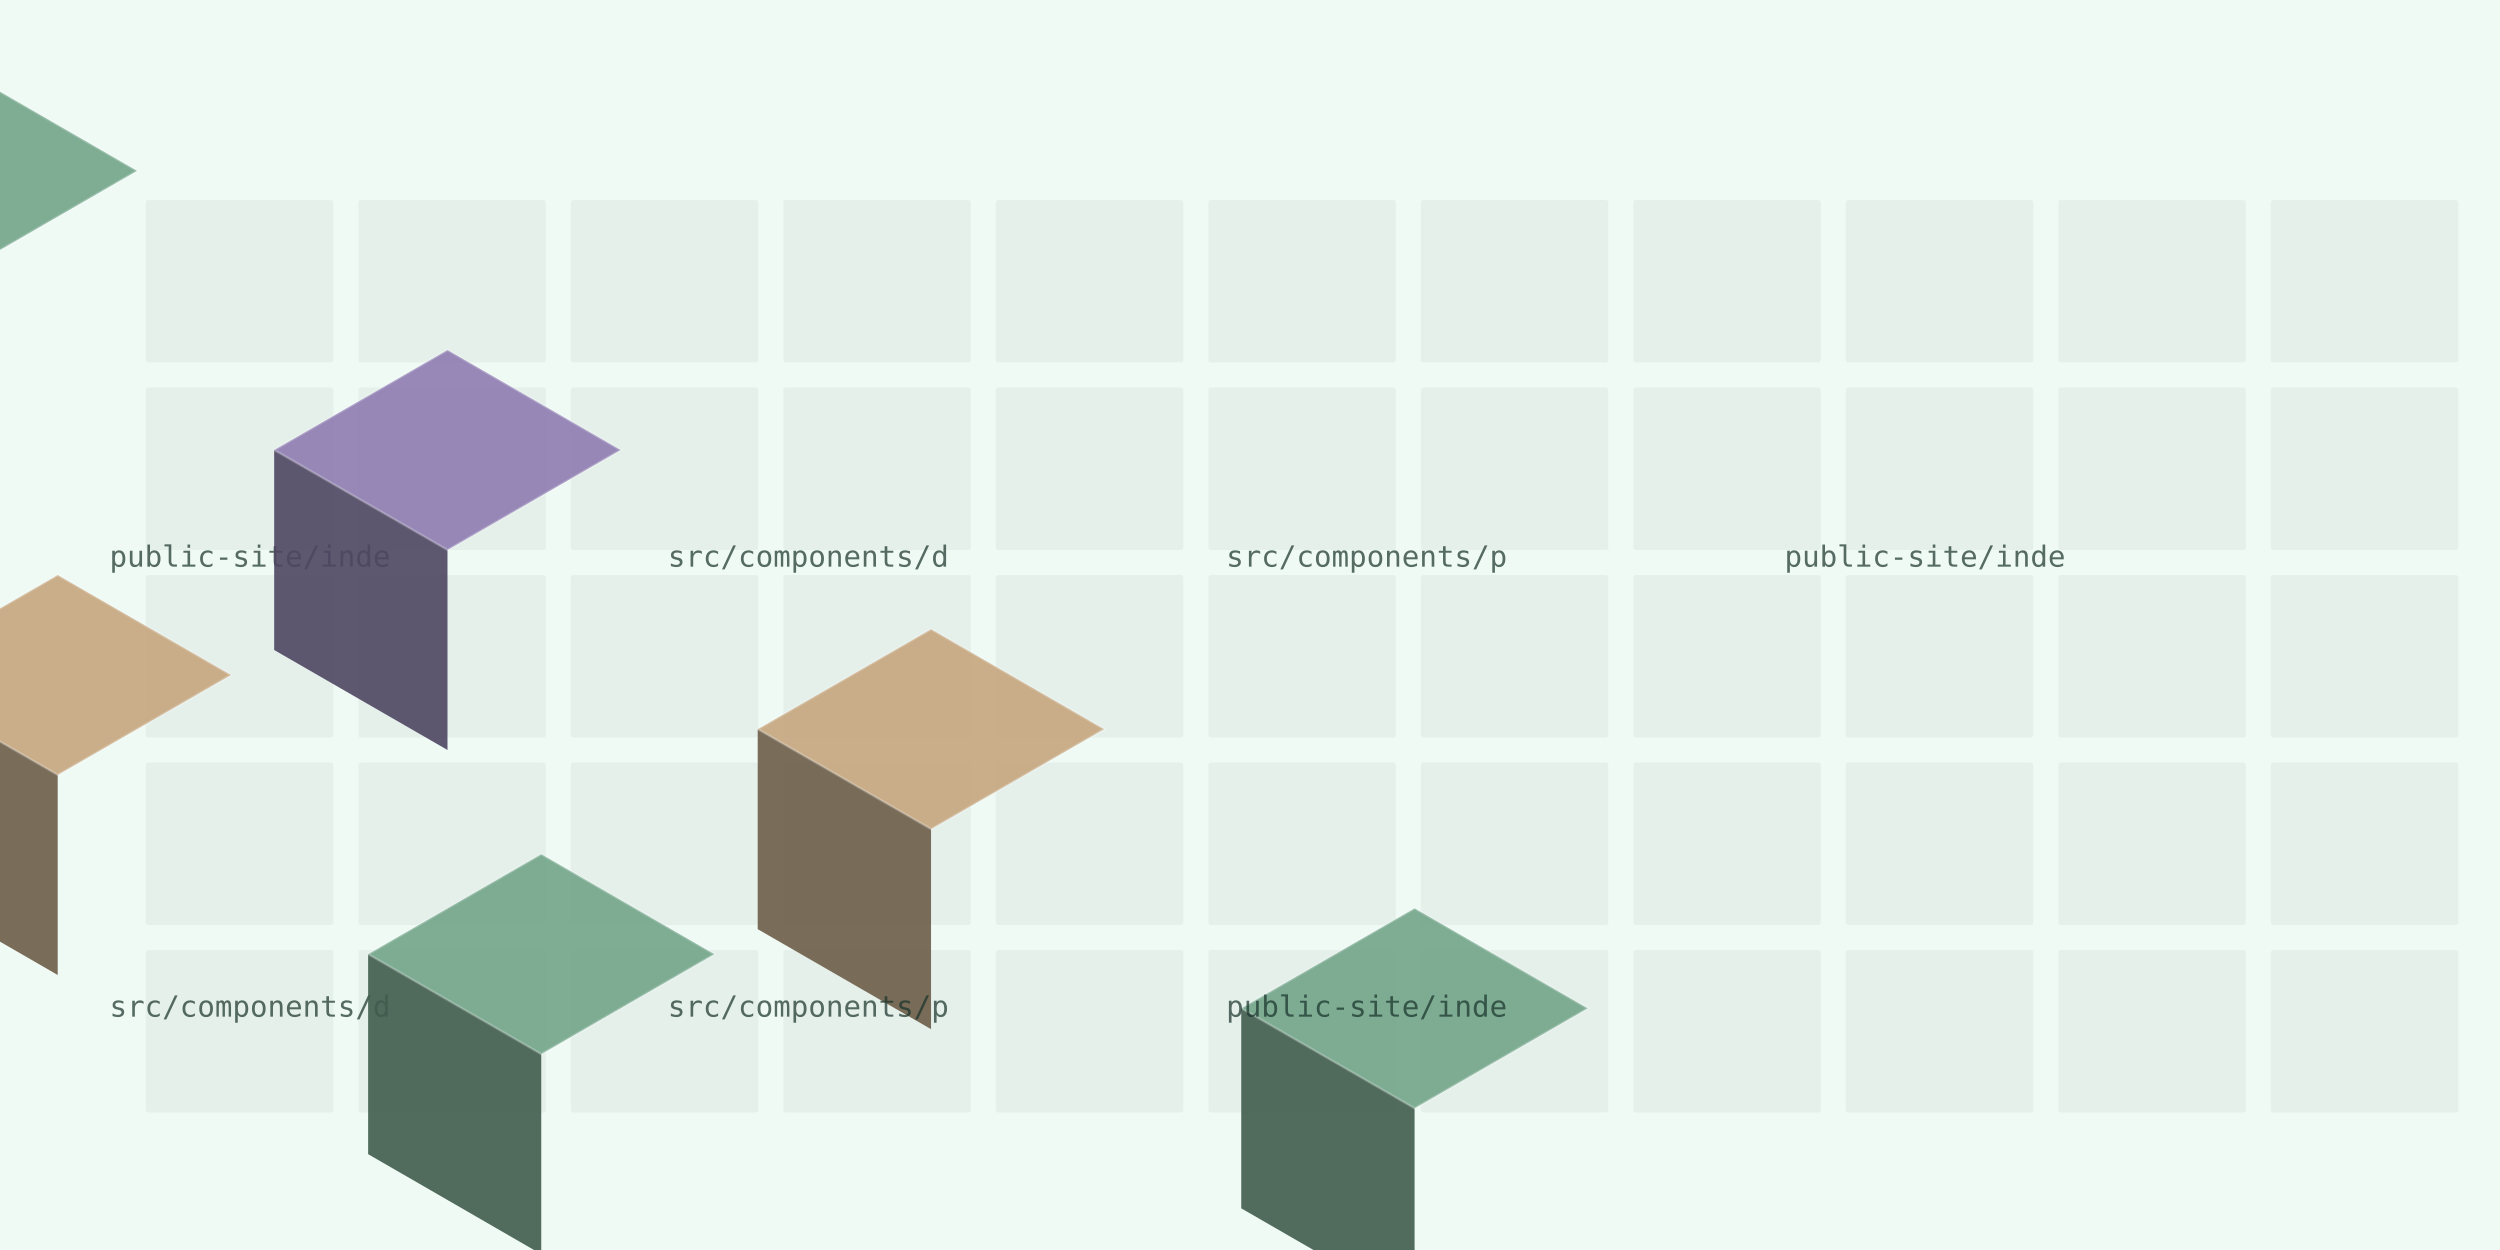
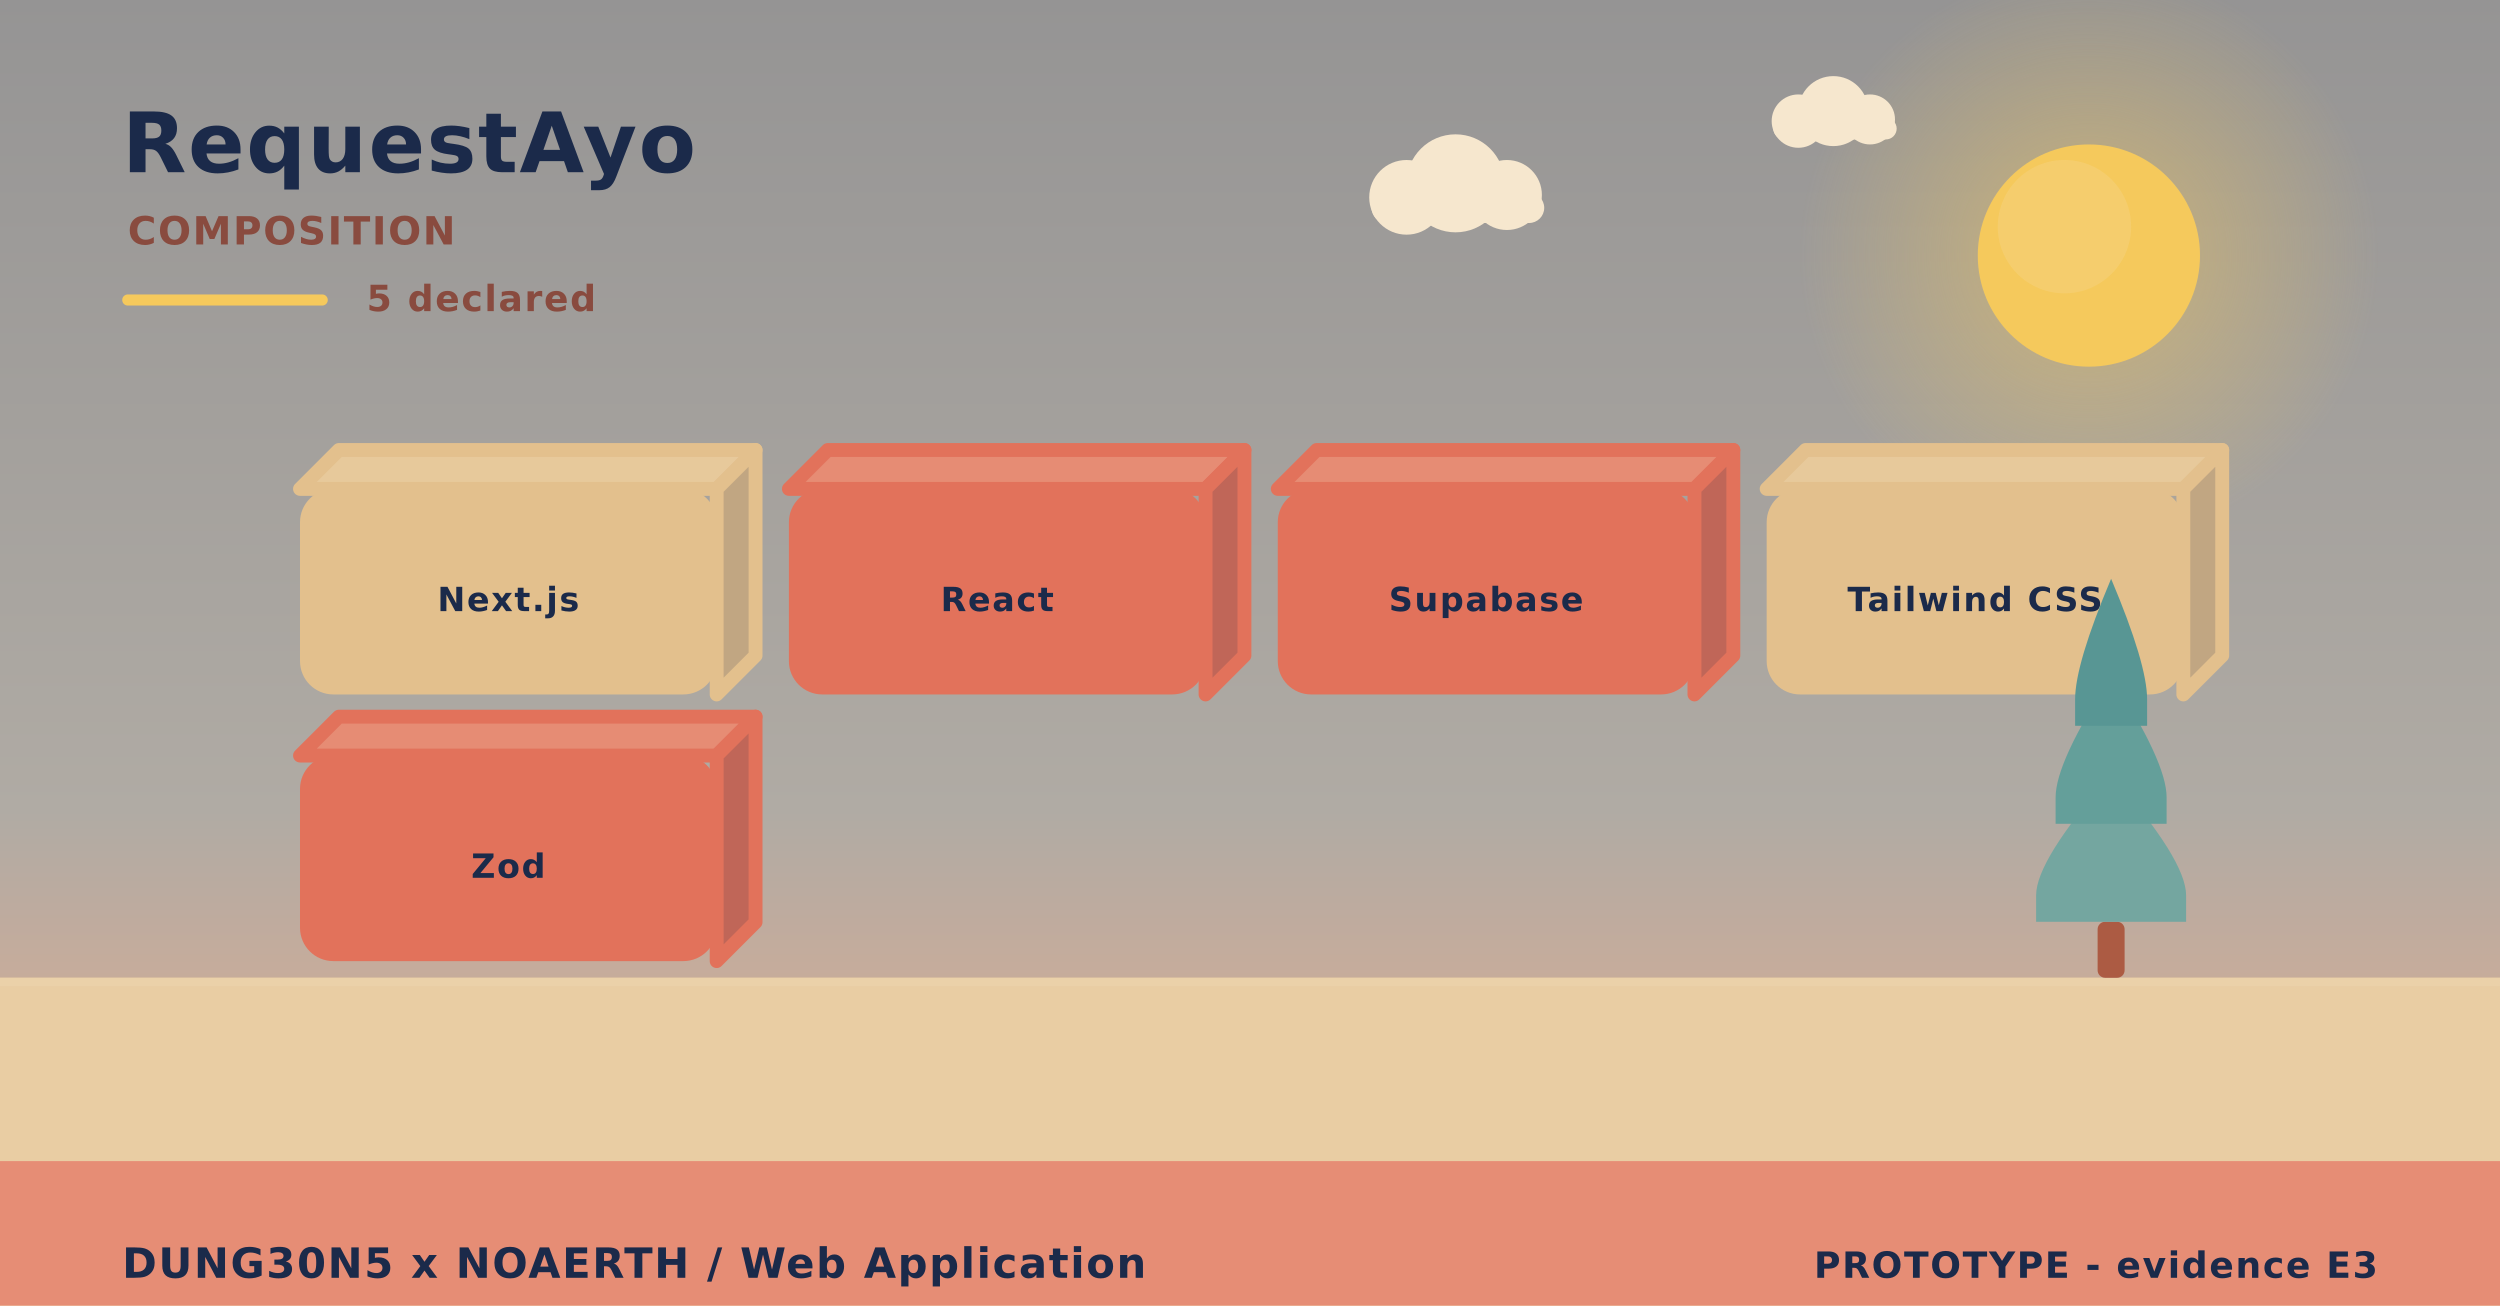
- <svg xmlns="http://www.w3.org/2000/svg" viewBox="0 0 1200 600" width="1200" height="600" role="img" aria-label="RequestAyo component map">
-   <rect width="1200" height="600" fill="#effaf5" />
-   <defs>
-     <linearGradient id="gc" x1="0" y1="0" x2="1" y2="1">
-       <stop offset="0%" stop-color="#74a68b" />
-       <stop offset="100%" stop-color="#907eb3" />
-     </linearGradient>
-   </defs>
-   <rect x="70.00" y="96.00" width="90.00" height="78.00" rx="1.20" fill="#1a342b" opacity="0.05" />
-   <rect x="172.00" y="96.00" width="90.00" height="78.00" rx="1.20" fill="#1a342b" opacity="0.05" />
-   <rect x="274.00" y="96.00" width="90.00" height="78.00" rx="1.20" fill="#1a342b" opacity="0.05" />
-   <rect x="376.00" y="96.00" width="90.00" height="78.00" rx="1.20" fill="#1a342b" opacity="0.05" />
-   <rect x="478.00" y="96.00" width="90.00" height="78.00" rx="1.20" fill="#1a342b" opacity="0.05" />
-   <rect x="580.00" y="96.00" width="90.00" height="78.00" rx="1.20" fill="#1a342b" opacity="0.05" />
-   <rect x="682.00" y="96.00" width="90.00" height="78.00" rx="1.20" fill="#1a342b" opacity="0.05" />
-   <rect x="784.00" y="96.00" width="90.00" height="78.00" rx="1.20" fill="#1a342b" opacity="0.05" />
-   <rect x="886.00" y="96.00" width="90.00" height="78.00" rx="1.20" fill="#1a342b" opacity="0.05" />
-   <rect x="988.00" y="96.00" width="90.00" height="78.00" rx="1.20" fill="#1a342b" opacity="0.05" />
-   <rect x="1090.00" y="96.00" width="90.00" height="78.00" rx="1.20" fill="#1a342b" opacity="0.05" />
-   <rect x="70.00" y="186.00" width="90.00" height="78.00" rx="1.20" fill="#1a342b" opacity="0.05" />
-   <rect x="172.00" y="186.00" width="90.00" height="78.00" rx="1.20" fill="#1a342b" opacity="0.05" />
-   <rect x="274.00" y="186.00" width="90.00" height="78.00" rx="1.20" fill="#1a342b" opacity="0.05" />
-   <rect x="376.00" y="186.00" width="90.00" height="78.00" rx="1.20" fill="#1a342b" opacity="0.05" />
-   <rect x="478.00" y="186.00" width="90.00" height="78.00" rx="1.20" fill="#1a342b" opacity="0.05" />
-   <rect x="580.00" y="186.00" width="90.00" height="78.00" rx="1.20" fill="#1a342b" opacity="0.05" />
-   <rect x="682.00" y="186.00" width="90.00" height="78.00" rx="1.20" fill="#1a342b" opacity="0.05" />
-   <rect x="784.00" y="186.00" width="90.00" height="78.00" rx="1.20" fill="#1a342b" opacity="0.05" />
-   <rect x="886.00" y="186.00" width="90.00" height="78.00" rx="1.20" fill="#1a342b" opacity="0.05" />
-   <rect x="988.00" y="186.00" width="90.00" height="78.00" rx="1.20" fill="#1a342b" opacity="0.05" />
-   <rect x="1090.00" y="186.00" width="90.00" height="78.00" rx="1.20" fill="#1a342b" opacity="0.05" />
-   <rect x="70.00" y="276.00" width="90.00" height="78.00" rx="1.20" fill="#1a342b" opacity="0.05" />
-   <rect x="172.00" y="276.00" width="90.00" height="78.00" rx="1.20" fill="#1a342b" opacity="0.05" />
-   <rect x="274.00" y="276.00" width="90.00" height="78.00" rx="1.20" fill="#1a342b" opacity="0.05" />
-   <rect x="376.00" y="276.00" width="90.00" height="78.00" rx="1.20" fill="#1a342b" opacity="0.05" />
-   <rect x="478.00" y="276.00" width="90.00" height="78.00" rx="1.20" fill="#1a342b" opacity="0.05" />
-   <rect x="580.00" y="276.00" width="90.00" height="78.00" rx="1.20" fill="#1a342b" opacity="0.05" />
-   <rect x="682.00" y="276.00" width="90.00" height="78.00" rx="1.20" fill="#1a342b" opacity="0.05" />
-   <rect x="784.00" y="276.00" width="90.00" height="78.00" rx="1.20" fill="#1a342b" opacity="0.05" />
-   <rect x="886.00" y="276.00" width="90.00" height="78.00" rx="1.20" fill="#1a342b" opacity="0.05" />
-   <rect x="988.00" y="276.00" width="90.00" height="78.00" rx="1.20" fill="#1a342b" opacity="0.05" />
-   <rect x="1090.00" y="276.00" width="90.00" height="78.00" rx="1.20" fill="#1a342b" opacity="0.05" />
-   <rect x="70.00" y="366.00" width="90.00" height="78.00" rx="1.20" fill="#1a342b" opacity="0.05" />
-   <rect x="172.00" y="366.00" width="90.00" height="78.00" rx="1.20" fill="#1a342b" opacity="0.05" />
-   <rect x="274.00" y="366.00" width="90.00" height="78.00" rx="1.20" fill="#1a342b" opacity="0.05" />
-   <rect x="376.00" y="366.00" width="90.00" height="78.00" rx="1.20" fill="#1a342b" opacity="0.05" />
-   <rect x="478.00" y="366.00" width="90.00" height="78.00" rx="1.20" fill="#1a342b" opacity="0.05" />
-   <rect x="580.00" y="366.00" width="90.00" height="78.00" rx="1.20" fill="#1a342b" opacity="0.05" />
-   <rect x="682.00" y="366.00" width="90.00" height="78.00" rx="1.20" fill="#1a342b" opacity="0.05" />
-   <rect x="784.00" y="366.00" width="90.00" height="78.00" rx="1.20" fill="#1a342b" opacity="0.05" />
-   <rect x="886.00" y="366.00" width="90.00" height="78.00" rx="1.20" fill="#1a342b" opacity="0.05" />
-   <rect x="988.00" y="366.00" width="90.00" height="78.00" rx="1.20" fill="#1a342b" opacity="0.05" />
-   <rect x="1090.00" y="366.00" width="90.00" height="78.00" rx="1.20" fill="#1a342b" opacity="0.05" />
-   <rect x="70.00" y="456.00" width="90.00" height="78.00" rx="1.20" fill="#1a342b" opacity="0.05" />
-   <rect x="172.00" y="456.00" width="90.00" height="78.00" rx="1.20" fill="#1a342b" opacity="0.05" />
-   <rect x="274.00" y="456.00" width="90.00" height="78.00" rx="1.20" fill="#1a342b" opacity="0.05" />
-   <rect x="376.00" y="456.00" width="90.00" height="78.00" rx="1.20" fill="#1a342b" opacity="0.05" />
-   <rect x="478.00" y="456.00" width="90.00" height="78.00" rx="1.20" fill="#1a342b" opacity="0.05" />
-   <rect x="580.00" y="456.00" width="90.00" height="78.00" rx="1.20" fill="#1a342b" opacity="0.05" />
-   <rect x="682.00" y="456.00" width="90.00" height="78.00" rx="1.20" fill="#1a342b" opacity="0.05" />
-   <rect x="784.00" y="456.00" width="90.00" height="78.00" rx="1.20" fill="#1a342b" opacity="0.05" />
-   <rect x="886.00" y="456.00" width="90.00" height="78.00" rx="1.20" fill="#1a342b" opacity="0.05" />
-   <rect x="988.00" y="456.00" width="90.00" height="78.00" rx="1.20" fill="#1a342b" opacity="0.05" />
-   <rect x="1090.00" y="456.00" width="90.00" height="78.00" rx="1.20" fill="#1a342b" opacity="0.05" />
-   <g transform="rotate(0 120 140)">
-     <polygon points="-17.3,34.0 65.8,82.0 -17.3,130.0 -100.5,82.0" fill="#74a68b" opacity="0.92" />
-     <polygon points="-100.5,82.0 -17.3,130.0 -17.3,226.0 -100.5,178.0" fill="#405b4c" opacity="0.9" />
-     <polygon points="-17.3,34.0 65.8,82.0 -17.3,130.0 -100.5,82.0" fill="none" stroke="rgba(255,255,255,0.220)" stroke-width="1.2" />
-     <animateTransform attributeName="transform" type="rotate" values="-32.0 0.00 0.00 0.0 0.00 0.00" dur="5.05s" begin="0.0s" repeatCount="indefinite" />
+ <svg xmlns="http://www.w3.org/2000/svg" width="900" height="470" viewBox="0 0 900 470" role="img" aria-label="RequestAyo - how it is composed">
+   <linearGradient id="skyc" x1="0" y1="0" x2="0" y2="1">
+     <stop offset="0" stop-color="#959494" />
+     <stop offset="0.62" stop-color="#b0aba4" />
+     <stop offset="1" stop-color="#f3ad8a" />
+   </linearGradient>
+   <rect width="900" height="470" fill="url(#skyc)" />
+   <radialGradient id="sunc">
+     <stop offset="0.35" stop-color="#f5c95c" stop-opacity="0.34" />
+     <stop offset="1" stop-color="#f5c95c" stop-opacity="0" />
+   </radialGradient>
+   <circle cx="752" cy="92" r="104" fill="url(#sunc)" />
+   <circle cx="752" cy="92" r="40" fill="#f5c95c" />
+   <circle cx="743.2" cy="81.6" r="24" fill="#f5d27e" opacity="0.5" />
+   <g>
+     <circle cx="524" cy="66" r="17.64" fill="#f6e7ce" />
+     <circle cx="506.36" cy="71.04" r="13.44" fill="#f6e7ce" />
+     <circle cx="542.48" cy="70.2" r="12.6" fill="#f6e7ce" />
+     <rect x="493.76" y="69.36" width="62.16" height="10.92" rx="5.46" fill="#f6e7ce" />
+     <animateTransform attributeName="transform" type="translate" values="0 0;24 0;0 0" dur="36s" begin="0s" repeatCount="indefinite" />
  </g>
-   <text x="120" y="272" font-family="ui-monospace,Menlo,monospace" font-size="14" fill="rgba(26,52,43,0.720)" text-anchor="middle">public-site/inde</text>
-   <g transform="rotate(0 388 140)">
-     <polygon points="214.8,168.0 297.9,216.0 214.8,264.0 131.6,216.0" fill="#907eb3" opacity="0.92" />
-     <polygon points="131.6,216.0 214.8,264.0 214.8,360.0 131.6,312.0" fill="#4f4562" opacity="0.9" />
-     <polygon points="214.8,168.0 297.9,216.0 214.8,264.0 131.6,216.0" fill="none" stroke="rgba(255,255,255,0.220)" stroke-width="1.2" />
-     <animateTransform attributeName="transform" type="rotate" values="-32.0 0.00 0.00 0.0 0.00 0.00" dur="5.05s" begin="0.4s" repeatCount="indefinite" />
+   <g>
+     <circle cx="660" cy="40" r="12.6" fill="#f6e7ce" />
+     <circle cx="647.4" cy="43.6" r="9.6" fill="#f6e7ce" />
+     <circle cx="673.2" cy="43" r="9" fill="#f6e7ce" />
+     <rect x="638.4" y="42.4" width="44.4" height="7.8" rx="3.9" fill="#f6e7ce" />
+     <animateTransform attributeName="transform" type="translate" values="0 0;-18 0;0 0" dur="46s" begin="3s" repeatCount="indefinite" />
  </g>
-   <text x="388" y="272" font-family="ui-monospace,Menlo,monospace" font-size="14" fill="rgba(26,52,43,0.720)" text-anchor="middle">src/components/d</text>
-   <g transform="rotate(0 656 140)">
-     <polygon points="446.9,302.0 530.0,350.0 446.9,398.0 363.7,350.0" fill="#c7a781" opacity="0.92" />
-     <polygon points="363.7,350.0 446.9,398.0 446.9,494.0 363.7,446.0" fill="#6d5c47" opacity="0.9" />
-     <polygon points="446.9,302.0 530.0,350.0 446.9,398.0 363.7,350.0" fill="none" stroke="rgba(255,255,255,0.220)" stroke-width="1.2" />
-     <animateTransform attributeName="transform" type="rotate" values="-32.0 0.00 0.00 0.0 0.00 0.00" dur="5.05s" begin="0.8s" repeatCount="indefinite" />
+   <rect x="0" y="352" width="900" height="118" fill="#e9cda3" />
+   <rect x="0" y="352" width="900" height="3" fill="#ebd1a9" />
+   <text x="44" y="62" font-family="Verdana,DejaVu Sans,sans-serif" font-size="30" font-weight="700" letter-spacing="0.6" fill="#1b2a4a" text-anchor="start">RequestAyo</text>
+   <text x="46" y="88" font-family="Verdana,DejaVu Sans,sans-serif" font-size="14" font-weight="700" letter-spacing="0.6" fill="#894b3f" text-anchor="start">COMPOSITION</text>
+   <rect x="44" y="106" width="74" height="4" rx="2" fill="#f5c95c" />
+   <text x="132" y="112" font-family="Verdana,DejaVu Sans,sans-serif" font-size="13" font-weight="700" letter-spacing="0.6" fill="#894b3f" text-anchor="start">5 declared</text>
+   <g>
+     <path d="M108,176 L258,176 L272,162 L122,162 Z" fill="#e7c99b" stroke="#e3c08d" stroke-width="5" stroke-linejoin="round" />
+     <path d="M258,176 L272,162 L272,236 L258,250 Z" fill="#c1a682" stroke="#e3c08d" stroke-width="5" stroke-linejoin="round" />
+     <rect x="108" y="176" width="150" height="74" rx="12" fill="#e3c08d" />
+     <animateTransform attributeName="transform" type="translate" values="0 10;0 0" dur="0.75s" begin="0s" fill="freeze" />
  </g>
-   <text x="656" y="272" font-family="ui-monospace,Menlo,monospace" font-size="14" fill="rgba(26,52,43,0.720)" text-anchor="middle">src/components/p</text>
-   <g transform="rotate(0 924 140)">
-     <polygon points="679.0,436.0 762.1,484.0 679.0,532.0 595.8,484.0" fill="#74a68b" opacity="0.92" />
-     <polygon points="595.8,484.0 679.0,532.0 679.0,628.0 595.8,580.0" fill="#405b4c" opacity="0.9" />
-     <polygon points="679.0,436.0 762.1,484.0 679.0,532.0 595.8,484.0" fill="none" stroke="rgba(255,255,255,0.220)" stroke-width="1.2" />
-     <animateTransform attributeName="transform" type="rotate" values="-32.0 0.00 0.00 0.0 0.00 0.00" dur="5.05s" begin="1.2s" repeatCount="indefinite" />
+   <text x="183" y="220" font-family="Verdana,DejaVu Sans,sans-serif" font-size="12" font-weight="700" letter-spacing="0.6" fill="#1b2a4a" text-anchor="middle">Next.js</text>
+   <g>
+     <path d="M284,176 L434,176 L448,162 L298,162 Z" fill="#e68c74" stroke="#e2725b" stroke-width="5" stroke-linejoin="round" />
+     <path d="M434,176 L448,162 L448,236 L434,250 Z" fill="#c06658" stroke="#e2725b" stroke-width="5" stroke-linejoin="round" />
+     <rect x="284" y="176" width="150" height="74" rx="12" fill="#e2725b" />
+     <animateTransform attributeName="transform" type="translate" values="0 10;0 0" dur="0.75s" begin="0.16s" fill="freeze" />
  </g>
-   <text x="924" y="272" font-family="ui-monospace,Menlo,monospace" font-size="14" fill="rgba(26,52,43,0.720)" text-anchor="middle">public-site/inde</text>
-   <g transform="rotate(0 120 356)">
-     <polygon points="-204.4,142.0 -121.2,190.0 -204.4,238.0 -287.5,190.0" fill="#907eb3" opacity="0.92" />
-     <polygon points="-287.5,190.0 -204.4,238.0 -204.4,334.0 -287.5,286.0" fill="#4f4562" opacity="0.9" />
-     <polygon points="-204.4,142.0 -121.2,190.0 -204.4,238.0 -287.5,190.0" fill="none" stroke="rgba(255,255,255,0.220)" stroke-width="1.2" />
-     <animateTransform attributeName="transform" type="rotate" values="-32.0 0.00 0.00 0.0 0.00 0.00" dur="5.05s" begin="1.6s" repeatCount="indefinite" />
+   <text x="359" y="220" font-family="Verdana,DejaVu Sans,sans-serif" font-size="12" font-weight="700" letter-spacing="0.6" fill="#1b2a4a" text-anchor="middle">React</text>
+   <g>
+     <path d="M460,176 L610,176 L624,162 L474,162 Z" fill="#e68c74" stroke="#e2725b" stroke-width="5" stroke-linejoin="round" />
+     <path d="M610,176 L624,162 L624,236 L610,250 Z" fill="#c06658" stroke="#e2725b" stroke-width="5" stroke-linejoin="round" />
+     <rect x="460" y="176" width="150" height="74" rx="12" fill="#e2725b" />
+     <animateTransform attributeName="transform" type="translate" values="0 10;0 0" dur="0.75s" begin="0.32s" fill="freeze" />
  </g>
-   <text x="120" y="488" font-family="ui-monospace,Menlo,monospace" font-size="14" fill="rgba(26,52,43,0.720)" text-anchor="middle">src/components/d</text>
-   <g transform="rotate(0 388 356)">
-     <polygon points="27.7,276.0 110.9,324.0 27.7,372.0 -55.4,324.0" fill="#c7a781" opacity="0.92" />
-     <polygon points="-55.4,324.0 27.7,372.0 27.7,468.0 -55.4,420.0" fill="#6d5c47" opacity="0.9" />
-     <polygon points="27.7,276.0 110.9,324.0 27.7,372.0 -55.4,324.0" fill="none" stroke="rgba(255,255,255,0.220)" stroke-width="1.2" />
-     <animateTransform attributeName="transform" type="rotate" values="-32.0 0.00 0.00 0.0 0.00 0.00" dur="5.05s" begin="2.0s" repeatCount="indefinite" />
+   <text x="535" y="220" font-family="Verdana,DejaVu Sans,sans-serif" font-size="12" font-weight="700" letter-spacing="0.6" fill="#1b2a4a" text-anchor="middle">Supabase</text>
+   <g>
+     <path d="M636,176 L786,176 L800,162 L650,162 Z" fill="#e7c99b" stroke="#e3c08d" stroke-width="5" stroke-linejoin="round" />
+     <path d="M786,176 L800,162 L800,236 L786,250 Z" fill="#c1a682" stroke="#e3c08d" stroke-width="5" stroke-linejoin="round" />
+     <rect x="636" y="176" width="150" height="74" rx="12" fill="#e3c08d" />
+     <animateTransform attributeName="transform" type="translate" values="0 10;0 0" dur="0.75s" begin="0.48s" fill="freeze" />
  </g>
-   <text x="388" y="488" font-family="ui-monospace,Menlo,monospace" font-size="14" fill="rgba(26,52,43,0.720)" text-anchor="middle">src/components/p</text>
-   <g transform="rotate(0 656 356)">
-     <polygon points="259.8,410.0 342.9,458.0 259.8,506.0 176.7,458.0" fill="#74a68b" opacity="0.92" />
-     <polygon points="176.7,458.0 259.8,506.0 259.8,602.0 176.7,554.0" fill="#405b4c" opacity="0.9" />
-     <polygon points="259.8,410.0 342.9,458.0 259.8,506.0 176.7,458.0" fill="none" stroke="rgba(255,255,255,0.220)" stroke-width="1.2" />
-     <animateTransform attributeName="transform" type="rotate" values="-32.0 0.00 0.00 0.0 0.00 0.00" dur="5.05s" begin="2.4s" repeatCount="indefinite" />
+   <text x="711" y="220" font-family="Verdana,DejaVu Sans,sans-serif" font-size="12" font-weight="700" letter-spacing="0.6" fill="#1b2a4a" text-anchor="middle">Tailwind CSS</text>
+   <g>
+     <path d="M108,272 L258,272 L272,258 L122,258 Z" fill="#e68c74" stroke="#e2725b" stroke-width="5" stroke-linejoin="round" />
+     <path d="M258,272 L272,258 L272,332 L258,346 Z" fill="#c06658" stroke="#e2725b" stroke-width="5" stroke-linejoin="round" />
+     <rect x="108" y="272" width="150" height="74" rx="12" fill="#e2725b" />
+     <animateTransform attributeName="transform" type="translate" values="0 10;0 0" dur="0.75s" begin="0.64s" fill="freeze" />
  </g>
-   <text x="656" y="488" font-family="ui-monospace,Menlo,monospace" font-size="14" fill="rgba(26,52,43,0.720)" text-anchor="middle">public-site/inde</text>
+   <text x="183" y="316" font-family="Verdana,DejaVu Sans,sans-serif" font-size="12" font-weight="700" letter-spacing="0.6" fill="#1b2a4a" text-anchor="middle">Zod</text>
+   <rect x="755.14" y="331.84" width="9.72" height="20.16" rx="2.7" fill="#ac5b43" />
+   <path d="M760,278.92 Q733,309.61 733,322.31 Q733,331.84 733,331.84 L787,331.84 Q787,331.84 787,322.31 Q787,309.61 760,278.92 Z" fill="#74a6a0" />
+   <path d="M760,243.64 Q740.02,274.33 740.02,287.03 Q740.02,296.56 740.02,296.56 L779.98,296.56 Q779.98,296.56 779.98,287.03 Q779.98,274.33 760,243.64 Z" fill="#649f9a" />
+   <path d="M760,208.36 Q747.04,239.05 747.04,251.75 Q747.04,261.28 747.04,261.28 L772.96,261.28 Q772.96,261.28 772.96,251.75 Q772.96,239.05 760,208.36 Z" fill="#589694" />
+   <rect x="0" y="418" width="900" height="52" rx="0" fill="#e68972" opacity="0.94" />
+   <text x="44" y="460" font-family="Verdana,DejaVu Sans,sans-serif" font-size="15" font-weight="700" letter-spacing="0.6" fill="#1b2a4a" text-anchor="start">DUNG30N5 x NOAERTH  /  Web Application</text>
+   <text x="856" y="460" font-family="Verdana,DejaVu Sans,sans-serif" font-size="13" font-weight="700" letter-spacing="0.6" fill="#1b2a4a" text-anchor="end">PROTOTYPE  -  evidence E3</text>
</svg>
